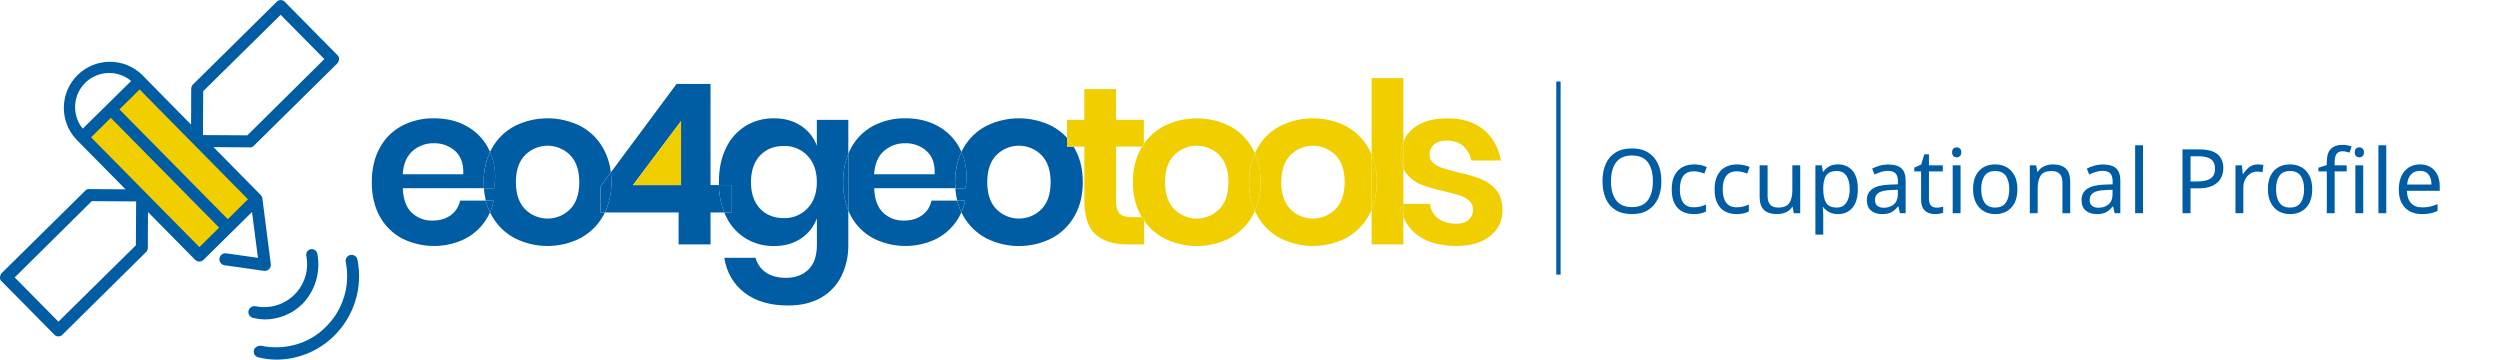
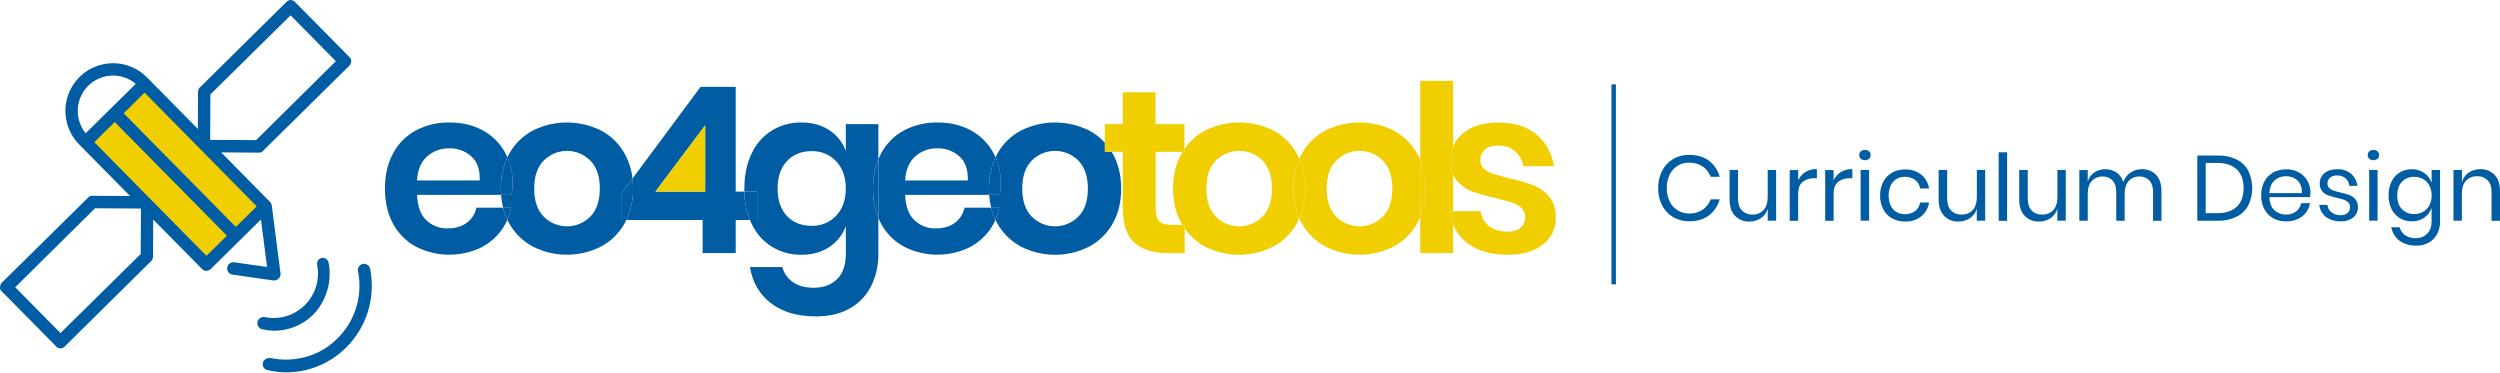
- <svg xmlns="http://www.w3.org/2000/svg" viewBox="0 0 1734.91 249.56">
-   <g id="Capa_2" data-name="Capa 2">
-     <g id="Capa_1-2" data-name="Capa 1">
-       <path d="M1038.21,131.78q4.44,5.24,4.45,14.12a21.8,21.8,0,0,1-8.66,17.94q-8.65,6.87-23.32,6.87-16.86,0-27-7.57a29.87,29.87,0,0,1-9.83-12.61v-9h18.56A14.27,14.27,0,0,0,998,151.6q4.83,3.66,12.64,3.66,5.61,0,8.58-2.73a9.21,9.21,0,0,0,3-7.1,7.86,7.86,0,0,0-2.57-6.08,17.53,17.53,0,0,0-6.4-3.59q-3.83-1.24-10.84-3a122.21,122.21,0,0,1-15.68-4.45,24.87,24.87,0,0,1-10.29-7.25,15.75,15.75,0,0,1-2.58-4.18V98.19a22.64,22.64,0,0,1,6.87-9.07q8.57-7,23.71-7,15.75,0,25.27,8t11.85,21.22H1021a17.08,17.08,0,0,0-5.61-10Q1011,97.54,1004,97.54c-3.74,0-6.66.89-8.74,2.65a9,9,0,0,0-3.12,7.18,7.27,7.27,0,0,0,2.5,5.77,17.81,17.81,0,0,0,6.24,3.43q3.75,1.26,10.76,3a111.65,111.65,0,0,1,16,4.6A26.43,26.43,0,0,1,1038.21,131.78Z" fill="#f0ce00" />
-       <path d="M973.86,150.53v19.08h-22V145.54a48.63,48.63,0,0,0,3.58-19.14,48.94,48.94,0,0,0-3.58-19.18v-53h22v44a23.79,23.79,0,0,0-1.72,9.18,24.1,24.1,0,0,0,1.72,9.55v24.61h-2.5A38.11,38.11,0,0,0,973.86,150.53Z" fill="#f0ce00" />
-       <path d="M973.86,141.53v9a38.11,38.11,0,0,1-2.5-9Z" fill="#f0ce00" />
-       <path d="M973.86,98.19v18.73a24.1,24.1,0,0,1-1.72-9.55A23.79,23.79,0,0,1,973.86,98.19Z" fill="#f0ce00" />
-       <path d="M951.87,107.22a48.94,48.94,0,0,1,3.58,19.18,48.63,48.63,0,0,1-3.58,19.14Z" fill="#f0ce00" />
-       <path d="M951.87,107.22v38.32a38.64,38.64,0,0,1-2.19,4.42,39.38,39.38,0,0,1-15.83,15.36,50.5,50.5,0,0,1-45.4,0A39.32,39.32,0,0,1,872.62,150c-.65-1.13-1.25-2.3-1.79-3.5a48.21,48.21,0,0,0,4-20.06,48.5,48.5,0,0,0-4-20.1c.54-1.21,1.14-2.39,1.79-3.53A38.77,38.77,0,0,1,888.45,87.4a51.26,51.26,0,0,1,45.4,0,39.85,39.85,0,0,1,18,19.82ZM933.15,126.4q0-12.32-6.4-18.8a22,22,0,0,0-31.2,0q-6.4,6.48-6.4,18.8t6.4,18.8a22,22,0,0,0,31.2,0Q933.14,138.73,933.15,126.4Z" fill="#f0ce00" />
-       <path d="M870.83,106.3a48.5,48.5,0,0,1,4,20.1,48.21,48.21,0,0,1-4,20.06,48.05,48.05,0,0,1-4-20.06A48.34,48.34,0,0,1,870.83,106.3Z" fill="#f0ce00" />
-       <path d="M869,102.77a37.76,37.76,0,0,1,1.8,3.53,48.34,48.34,0,0,0-4,20.1,48.05,48.05,0,0,0,4,20.06A37.24,37.24,0,0,1,869,150a39.44,39.44,0,0,1-15.83,15.36,50.5,50.5,0,0,1-45.4,0A39,39,0,0,1,794,153.13v-2.39h-1.56c-.16-.25-.32-.52-.47-.78q-5.78-10-5.78-23.56T792,102.77c.2-.35.4-.69.61-1h1.26V99.8a38.49,38.49,0,0,1,14-12.4,51.26,51.26,0,0,1,45.4,0A38.89,38.89,0,0,1,869,102.77ZM852.49,126.4q0-12.32-6.39-18.8a22,22,0,0,0-31.2,0q-6.41,6.48-6.4,18.8t6.4,18.8a22,22,0,0,0,31.2,0Q852.49,138.73,852.49,126.4Z" fill="#f0ce00" />
-       <path d="M794,153.13v16.48H782.45q-14.5,0-22.23-7t-7.72-23.4V101.75H745a39,39,0,0,0-4.54-6.09V83.19h12V61.82h22V83.19h19.34V99.8q-.66.94-1.26,1.95H774.5v37.76q0,6.24,2.49,8.73t8.43,2.5h7C792.93,151.56,793.45,152.36,794,153.13Z" fill="#f0ce00" />
-       <path d="M794,150.74v2.39c-.55-.77-1.07-1.57-1.56-2.39Z" fill="#f0ce00" />
-       <path d="M793.84,99.8v1.95h-1.26Q793.18,100.74,793.84,99.8Z" fill="#f0ce00" />
-       <path d="M745.64,102.77q5.76,10.07,5.77,23.63T745.64,150a39.41,39.41,0,0,1-15.84,15.36,50.47,50.47,0,0,1-45.39,0A39.41,39.41,0,0,1,668.57,150c-.5-.86-1-1.74-1.4-2.63a37.69,37.69,0,0,0,2.5-8.14h-5.4a50.6,50.6,0,0,1-1.32-8.58h7a41.53,41.53,0,0,0,.78-7.48,43.57,43.57,0,0,0-3.55-17.79c.43-.87.88-1.73,1.36-2.57A38.86,38.86,0,0,1,684.41,87.4a51.24,51.24,0,0,1,45.39,0,38.42,38.42,0,0,1,10.69,8.26v6.09H745C745.24,102.08,745.44,102.42,745.64,102.77ZM729.1,126.4q0-12.32-6.4-18.8a22,22,0,0,0-31.2,0q-6.39,6.48-6.39,18.8t6.39,18.8a22,22,0,0,0,31.2,0Q729.11,138.73,729.1,126.4Z" fill="#005ca3" />
-       <path d="M745,101.75h-4.54V95.66A39,39,0,0,1,745,101.75Z" fill="#f0ce00" />
-       <path d="M670.76,123.13a41.53,41.53,0,0,1-.78,7.48h-7c-.1-1.37-.15-2.78-.15-4.21a48.1,48.1,0,0,1,4.41-21.06A43.57,43.57,0,0,1,670.76,123.13Z" fill="#005ca3" />
-       <path d="M664.27,139.19h5.4a37.69,37.69,0,0,1-2.5,8.14A42.69,42.69,0,0,1,664.27,139.19Z" fill="#005ca3" />
-       <path d="M667.17,147.33a36.9,36.9,0,0,1-4.84,8.09,38.25,38.25,0,0,1-14.43,11.23,49.38,49.38,0,0,1-42-1.33A37.76,37.76,0,0,1,590.57,150a41.1,41.1,0,0,1-1.87-3.9V106.7a41.63,41.63,0,0,1,1.87-3.93A37.25,37.25,0,0,1,605.86,87.4a46.62,46.62,0,0,1,22.47-5.3q12.78,0,22.38,5.3A37.35,37.35,0,0,1,665.53,102c.61,1.09,1.17,2.21,1.68,3.35a48.1,48.1,0,0,0-4.41,21.06c0,1.43,0,2.84.15,4.21H606.64q.47,11.55,6.24,17a20.07,20.07,0,0,0,14.35,5.46q7.65,0,12.72-3.75a16.52,16.52,0,0,0,6.47-10.14h17.85A42.69,42.69,0,0,0,667.17,147.33Zm-18.56-26.39q.47-10.6-5.54-16.07a21.17,21.17,0,0,0-14.74-5.46,21.67,21.67,0,0,0-15,5.46q-6.09,5.47-6.71,16.07Z" fill="#005ca3" />
-       <path d="M588.7,146.06v23.87a47.85,47.85,0,0,1-4.76,21.6,35.11,35.11,0,0,1-14.19,15.06Q560.32,212,546.89,212q-18.72,0-30.26-8.9t-14-24.18h21.68a17.88,17.88,0,0,0,7.26,10.22q5.38,3.66,13.8,3.67,9.68,0,15.6-5.7t5.93-17.23V151.52a28.41,28.41,0,0,1-11.07,14q-7.82,5.24-18.72,5.23a37.1,37.1,0,0,1-19.66-5.31A35.82,35.82,0,0,1,503.76,150c-.41-.84-.8-1.7-1.15-2.58h4.82v-19h-8.55c0-.67,0-1.35,0-2q0-13.58,4.91-23.63A35.84,35.84,0,0,1,517.41,87.4a37.18,37.18,0,0,1,19.66-5.3q10.9,0,18.72,5.15a28,28,0,0,1,11.07,13.88V83.19H588.7V106.7a51.28,51.28,0,0,0-3.59,19.7A51,51,0,0,0,588.7,146.06ZM566.86,126.4q0-11.54-6.47-18.33a21.79,21.79,0,0,0-16.46-6.78q-10.29,0-16.54,6.7t-6.24,18.41q0,11.7,6.24,18.33t16.54,6.63a21.79,21.79,0,0,0,16.46-6.78Q566.86,137.78,566.86,126.4Z" fill="#005ca3" />
-       <path d="M588.7,106.7v39.36a51,51,0,0,1-3.59-19.66A51.28,51.28,0,0,1,588.7,106.7Z" fill="#005ca3" />
-       <path d="M507.43,128.43v19h-4.82a53.53,53.53,0,0,1-3.73-19Z" fill="#005ca3" />
-       <path d="M502.61,147.46h-9.53v22.15H470.92V147.46H419.83a47.67,47.67,0,0,0,4.45-21.06,59.26,59.26,0,0,0-.38-6.76l45.62-61.41h23.56v70.2h5.8A53.53,53.53,0,0,0,502.61,147.46Zm-30-19V84l-33.38,44.46Z" fill="#005ca3" />
-       <polygon points="472.64 83.97 472.64 128.43 439.26 128.43 472.64 83.97" fill="#f0ce00" />
-       <path d="M423.9,119.64a59.26,59.26,0,0,1,.38,6.76,47.67,47.67,0,0,1-4.45,21.06h-3V129.21Z" fill="#005ca3" />
-       <path d="M423.9,119.64l-7.11,9.57v18.25h3c-.41.85-.85,1.68-1.32,2.5a39.41,39.41,0,0,1-15.84,15.36,50.47,50.47,0,0,1-45.39,0A39.41,39.41,0,0,1,341.44,150c-.5-.86-1-1.74-1.39-2.64a38.55,38.55,0,0,0,2.49-8.13h-5.4a50.6,50.6,0,0,1-1.32-8.58h7a41.53,41.53,0,0,0,.78-7.48,43.36,43.36,0,0,0-3.55-17.78c.43-.88.88-1.74,1.36-2.58A38.86,38.86,0,0,1,357.28,87.4a51.24,51.24,0,0,1,45.39,0,38.86,38.86,0,0,1,15.84,15.37A43.94,43.94,0,0,1,423.9,119.64ZM402,126.4q0-12.32-6.39-18.8a22,22,0,0,0-31.2,0q-6.41,6.48-6.4,18.8t6.4,18.8a22,22,0,0,0,31.2,0Q402,138.73,402,126.4Z" fill="#005ca3" />
-       <path d="M343.63,123.13a41.53,41.53,0,0,1-.78,7.48h-7c-.1-1.37-.15-2.78-.15-4.21a48.05,48.05,0,0,1,4.41-21.05A43.36,43.36,0,0,1,343.63,123.13Z" fill="#005ca3" />
-       <path d="M337.14,139.19h5.4a38.55,38.55,0,0,1-2.49,8.13A41.71,41.71,0,0,1,337.14,139.19Z" fill="#005ca3" />
-       <path d="M340.05,147.32a37,37,0,0,1-4.84,8.1,38.4,38.4,0,0,1-14.43,11.23,49.4,49.4,0,0,1-42.05-1.33A37.68,37.68,0,0,1,263.45,150Q258,140,258,126.4t5.46-23.63A37.17,37.17,0,0,1,278.73,87.4a46.64,46.64,0,0,1,22.47-5.3q12.78,0,22.38,5.3A37.35,37.35,0,0,1,338.4,102c.61,1.1,1.18,2.22,1.68,3.36a48.05,48.05,0,0,0-4.41,21.05c0,1.43.05,2.84.15,4.21H279.51q.48,11.55,6.24,17a20.08,20.08,0,0,0,14.36,5.46q7.64,0,12.71-3.75a16.52,16.52,0,0,0,6.47-10.14h17.85A41.71,41.71,0,0,0,340.05,147.32Zm-18.57-26.38q.47-10.6-5.54-16.07a21.15,21.15,0,0,0-14.74-5.46,21.67,21.67,0,0,0-15,5.46q-6.08,5.47-6.71,16.07Z" fill="#005ca3" />
-       <path d="M43,232.57l58.71-58a4.48,4.48,0,0,0,.87-2.54l.11-24.88,32.69,33.11a4.08,4.08,0,0,0,2.93,1.26,4.21,4.21,0,0,0,2.94-1.22l33.64-33.19L179,178.92l-22-3.11a4.17,4.17,0,0,0-1.16,8.27l27.4,3.89a3.48,3.48,0,0,0,.55,0,4.21,4.21,0,0,0,2.94-1.22,4.16,4.16,0,0,0,1.2-3.48l-5.85-45.56a4.11,4.11,0,0,0-1.16-2.38l-32.76-33.23,25.15.17a3.1,3.1,0,0,0,2.55-.83l58.55-57.78a5.93,5.93,0,0,0,.87-2.55,3.11,3.11,0,0,0-.83-2.55L197.37,1a3.86,3.86,0,0,0-5.09,0l-58.71,58a4.48,4.48,0,0,0-.87,2.54l-.1,24.89-1.23-1.25v.05L98.56,51.89A32,32,0,0,0,52.95,96.76l34.18,34.63L62,131.22a3.09,3.09,0,0,0-2.55.83L.87,189.83A6,6,0,0,0,0,192.38a3.12,3.12,0,0,0,.84,2.55L38,232.54A3.86,3.86,0,0,0,43,232.57ZM141,63.28l53.76-53L225.11,41,171.64,93.92l-30.79-.18ZM52.11,74.18A23.67,23.67,0,0,1,91,56.19L57.42,89.29A23.52,23.52,0,0,1,52.11,74.18Zm11.57,65.41,30.79.18-.18,30.46-53.76,53L10.2,192.52Z" fill="#005ca3" />
-       <path d="M177.33,212.52a29.8,29.8,0,0,0,35.26-34.81,4,4,0,0,1,2.91-4.77,4,4,0,0,1,4.78,3.39A39.59,39.59,0,0,1,210,210.81a37.45,37.45,0,0,1-26.47,10.87,41.58,41.58,0,0,1-7.66-1,4.14,4.14,0,1,1,1.5-8.14Z" fill="#005ca3" />
-       <path d="M181,239.9c16.29,3.47,33.6-1.23,45.2-13.13a49.32,49.32,0,0,0,13.73-45,4.14,4.14,0,1,1,8.16-1.39A58.12,58.12,0,0,1,231.9,233,57,57,0,0,1,191,249.56,50.45,50.45,0,0,1,179.49,248a4,4,0,0,1-3.33-4.82C176.66,240.83,179.06,239.89,181,239.9Z" fill="#005ca3" />
-       <rect x="117.62" y="53.56" width="19.69" height="107.05" transform="translate(-38.47 120.41) rotate(-44.62)" fill="#f0ce00" />
-       <rect x="98.01" y="73.1" width="19.25" height="107.04" transform="translate(-57.92 112.11) rotate(-44.62)" fill="#f0ce00" />
-       <text transform="translate(1108.29 147.95)" font-size="62" fill="#005ca3" font-family="Poppins-Regular, Poppins">Occupational Profile</text>
-       <line x1="1081.5" y1="56.56" x2="1081.5" y2="190.56" fill="none" stroke="#005ca3" stroke-miterlimit="10" stroke-width="3" />
+ <svg xmlns="http://www.w3.org/2000/svg" viewBox="0 0 1675.52 249.56">
+   <defs>
+     <style>.cls-1{fill:#f0ce00;}.cls-2{fill:#005ca3;}.cls-3{fill:none;stroke:#005ca3;stroke-miterlimit:10;stroke-width:3px;}</style>
+   </defs>
+   <g id="Layer_2" data-name="Layer 2">
+     <g id="Capa_1" data-name="Capa 1">
+       <path class="cls-1" d="M986.73,128.35a25,25,0,0,1-10.3-7.25,15.82,15.82,0,0,1-2.57-4.18V98.19a22.64,22.64,0,0,1,6.87-9.07q8.57-7,23.71-7,15.75,0,25.27,8t11.85,21.22H1021a17.08,17.08,0,0,0-5.61-10Q1011,97.54,1004,97.54c-3.74,0-6.66.89-8.74,2.65a9,9,0,0,0-3.12,7.18,7.27,7.27,0,0,0,2.5,5.77,17.81,17.81,0,0,0,6.24,3.43q3.75,1.26,10.76,3a111.65,111.65,0,0,1,16,4.6,26.43,26.43,0,0,1,10.61,7.64q4.44,5.24,4.45,14.12a21.8,21.8,0,0,1-8.66,17.94q-8.65,6.87-23.32,6.87-16.86,0-27-7.57a29.87,29.87,0,0,1-9.83-12.61v-9h18.56A14.27,14.27,0,0,0,998,151.6q4.83,3.66,12.64,3.66,5.61,0,8.58-2.73a9.21,9.21,0,0,0,3-7.1,7.86,7.86,0,0,0-2.57-6.08,17.53,17.53,0,0,0-6.4-3.59q-3.82-1.24-10.84-3A122.21,122.21,0,0,1,986.73,128.35Z" />
+       <path class="cls-1" d="M972.14,107.37a24.1,24.1,0,0,0,1.72,9.55v24.61h-2.5a38.11,38.11,0,0,0,2.5,9v19.08h-22V145.54a48.63,48.63,0,0,0,3.58-19.14,48.94,48.94,0,0,0-3.58-19.18v-53h22v44A23.79,23.79,0,0,0,972.14,107.37Z" />
+       <path class="cls-1" d="M973.86,116.92a24.1,24.1,0,0,1-1.72-9.55,23.79,23.79,0,0,1,1.72-9.18Z" />
+       <path class="cls-1" d="M971.36,141.53h2.5v9A38.11,38.11,0,0,1,971.36,141.53Z" />
+       <path class="cls-1" d="M951.87,107.22a48.94,48.94,0,0,1,3.58,19.18,48.63,48.63,0,0,1-3.58,19.14Z" />
+       <path class="cls-1" d="M951.87,107.22v38.32a38.64,38.64,0,0,1-2.19,4.42,39.38,39.38,0,0,1-15.83,15.36,50.5,50.5,0,0,1-45.4,0A39.32,39.32,0,0,1,872.62,150c-.65-1.13-1.25-2.3-1.79-3.5a48.21,48.21,0,0,0,4-20.06,48.5,48.5,0,0,0-4-20.1c.54-1.21,1.14-2.39,1.79-3.53A38.77,38.77,0,0,1,888.45,87.4a51.26,51.26,0,0,1,45.4,0,39.85,39.85,0,0,1,18,19.82ZM933.15,126.4q0-12.32-6.4-18.8a22,22,0,0,0-31.2,0q-6.4,6.48-6.4,18.8t6.4,18.8a22,22,0,0,0,31.2,0Q933.14,138.73,933.15,126.4Z" />
+       <path class="cls-1" d="M870.83,106.3a48.5,48.5,0,0,1,4,20.1,48.21,48.21,0,0,1-4,20.06,48.05,48.05,0,0,1-4-20.06A48.34,48.34,0,0,1,870.83,106.3Z" />
+       <path class="cls-1" d="M869,102.77a37.76,37.76,0,0,1,1.8,3.53,48.34,48.34,0,0,0-4,20.1,48.05,48.05,0,0,0,4,20.06A37.24,37.24,0,0,1,869,150a39.44,39.44,0,0,1-15.83,15.36,50.5,50.5,0,0,1-45.4,0A39,39,0,0,1,794,153.13v-2.39h-1.56c-.16-.25-.32-.52-.47-.78q-5.78-10-5.78-23.56T792,102.77c.2-.35.4-.69.61-1h1.26v-2a38.49,38.49,0,0,1,14-12.4,51.26,51.26,0,0,1,45.4,0A38.89,38.89,0,0,1,869,102.77ZM852.49,126.4q0-12.32-6.39-18.8a22,22,0,0,0-31.2,0q-6.4,6.48-6.4,18.8t6.4,18.8a22,22,0,0,0,31.2,0Q852.49,138.73,852.49,126.4Z" />
+       <path class="cls-1" d="M794,153.13v16.48H782.45q-14.51,0-22.23-7t-7.72-23.4V101.75H745a39,39,0,0,0-4.54-6.09V83.19h12V61.82h22V83.19h19.34V99.8q-.66.95-1.26,2H774.5v37.76q0,6.24,2.49,8.73t8.43,2.5h7C792.93,151.56,793.45,152.36,794,153.13Z" />
+       <path class="cls-1" d="M794,150.74v2.39c-.55-.77-1.07-1.57-1.56-2.39Z" />
+       <path class="cls-1" d="M793.84,99.8v2h-1.26Q793.18,100.75,793.84,99.8Z" />
+       <path class="cls-2" d="M745.64,102.77q5.76,10.07,5.77,23.63T745.64,150a39.41,39.41,0,0,1-15.84,15.36,50.47,50.47,0,0,1-45.39,0A39.41,39.41,0,0,1,668.57,150c-.5-.86-1-1.74-1.4-2.63a37.69,37.69,0,0,0,2.5-8.14h-5.4a50.6,50.6,0,0,1-1.32-8.58h7a41.53,41.53,0,0,0,.78-7.48,43.57,43.57,0,0,0-3.55-17.79c.43-.87.88-1.73,1.36-2.57A38.86,38.86,0,0,1,684.41,87.4a51.24,51.24,0,0,1,45.39,0,38.42,38.42,0,0,1,10.69,8.26v6.09H745C745.24,102.08,745.44,102.42,745.64,102.77ZM729.1,126.4q0-12.32-6.4-18.8a22,22,0,0,0-31.2,0q-6.39,6.48-6.39,18.8t6.39,18.8a22,22,0,0,0,31.2,0Q729.11,138.73,729.1,126.4Z" />
+       <path class="cls-1" d="M745,101.75h-4.54V95.66A39,39,0,0,1,745,101.75Z" />
+       <path class="cls-2" d="M670.76,123.13a41.53,41.53,0,0,1-.78,7.48h-7c-.1-1.37-.15-2.78-.15-4.21a48.1,48.1,0,0,1,4.41-21.06A43.57,43.57,0,0,1,670.76,123.13Z" />
+       <path class="cls-2" d="M664.27,139.19h5.4a37.69,37.69,0,0,1-2.5,8.14A42.69,42.69,0,0,1,664.27,139.19Z" />
+       <path class="cls-2" d="M667.17,147.33a36.9,36.9,0,0,1-4.84,8.09,38.25,38.25,0,0,1-14.43,11.23,49.38,49.38,0,0,1-42-1.33A37.76,37.76,0,0,1,590.57,150a41.1,41.1,0,0,1-1.87-3.9V106.7a41.63,41.63,0,0,1,1.87-3.93A37.25,37.25,0,0,1,605.86,87.4a46.62,46.62,0,0,1,22.47-5.3q12.78,0,22.38,5.3A37.35,37.35,0,0,1,665.53,102c.61,1.09,1.17,2.21,1.68,3.35a48.1,48.1,0,0,0-4.41,21.06c0,1.43.05,2.84.15,4.21H606.64q.47,11.55,6.24,17a20.07,20.07,0,0,0,14.35,5.46q7.65,0,12.72-3.75a16.52,16.52,0,0,0,6.47-10.14h17.85A42.69,42.69,0,0,0,667.17,147.33Zm-18.56-26.39q.46-10.6-5.54-16.07a21.17,21.17,0,0,0-14.74-5.46,21.67,21.67,0,0,0-15,5.46q-6.09,5.47-6.71,16.07Z" />
+       <path class="cls-2" d="M588.7,146.06v23.87a47.85,47.85,0,0,1-4.76,21.6,35.11,35.11,0,0,1-14.19,15.06q-9.43,5.46-22.86,5.46-18.72,0-30.26-8.9t-14-24.18h21.68a17.88,17.88,0,0,0,7.26,10.22q5.38,3.66,13.8,3.67,9.67,0,15.6-5.7t5.93-17.23V151.52a28.41,28.41,0,0,1-11.07,14q-7.81,5.24-18.72,5.23a37.1,37.1,0,0,1-19.66-5.31A35.82,35.82,0,0,1,503.76,150c-.41-.84-.8-1.7-1.15-2.58h4.82v-19h-8.55c0-.67,0-1.35,0-2q0-13.58,4.91-23.63A35.84,35.84,0,0,1,517.41,87.4a37.18,37.18,0,0,1,19.66-5.3q10.9,0,18.72,5.15a28,28,0,0,1,11.07,13.88V83.19H588.7V106.7a51.28,51.28,0,0,0-3.59,19.7A51,51,0,0,0,588.7,146.06ZM566.86,126.4q0-11.54-6.47-18.33a21.79,21.79,0,0,0-16.46-6.78q-10.29,0-16.54,6.7t-6.24,18.41q0,11.7,6.24,18.33t16.54,6.63a21.79,21.79,0,0,0,16.46-6.78Q566.86,137.79,566.86,126.4Z" />
+       <path class="cls-2" d="M588.7,106.7v39.36a51,51,0,0,1-3.59-19.66A51.28,51.28,0,0,1,588.7,106.7Z" />
+       <path class="cls-2" d="M507.43,128.43v19h-4.82a53.53,53.53,0,0,1-3.73-19Z" />
+       <path class="cls-2" d="M502.61,147.46h-9.53v22.15H470.92V147.46H419.83a47.67,47.67,0,0,0,4.45-21.06,59.26,59.26,0,0,0-.38-6.76l45.62-61.41h23.56v70.2h5.8A53.53,53.53,0,0,0,502.61,147.46Zm-30-19V84l-33.38,44.46Z" />
+       <polygon class="cls-1" points="472.64 83.97 472.64 128.43 439.26 128.43 472.64 83.97" />
+       <path class="cls-2" d="M423.9,119.64a59.26,59.26,0,0,1,.38,6.76,47.67,47.67,0,0,1-4.45,21.06h-3V129.21Z" />
+       <path class="cls-2" d="M416.79,147.46h3c-.41.85-.85,1.68-1.32,2.5a39.41,39.41,0,0,1-15.84,15.36,50.47,50.47,0,0,1-45.39,0A39.41,39.41,0,0,1,341.44,150c-.5-.86-1-1.74-1.39-2.64a38.55,38.55,0,0,0,2.49-8.13h-5.4a50.6,50.6,0,0,1-1.32-8.58h7a41.53,41.53,0,0,0,.78-7.48,43.36,43.36,0,0,0-3.55-17.78c.43-.88.88-1.74,1.36-2.58A38.86,38.86,0,0,1,357.28,87.4a51.24,51.24,0,0,1,45.39,0,38.86,38.86,0,0,1,15.84,15.37,43.94,43.94,0,0,1,5.39,16.87l-7.11,9.57ZM402,126.4q0-12.32-6.39-18.8a22,22,0,0,0-31.2,0q-6.4,6.48-6.4,18.8t6.4,18.8a22,22,0,0,0,31.2,0Q402,138.73,402,126.4Z" />
+       <path class="cls-2" d="M343.63,123.13a41.53,41.53,0,0,1-.78,7.48h-7c-.1-1.37-.15-2.78-.15-4.21a48.05,48.05,0,0,1,4.41-21.05A43.36,43.36,0,0,1,343.63,123.13Z" />
+       <path class="cls-2" d="M337.14,139.19h5.4a38.55,38.55,0,0,1-2.49,8.13A41.71,41.71,0,0,1,337.14,139.19Z" />
+       <path class="cls-2" d="M315.94,104.87a21.17,21.17,0,0,0-14.74-5.46,21.67,21.67,0,0,0-15,5.46q-6.08,5.47-6.71,16.07h42Q321.95,110.34,315.94,104.87Zm24.11,42.45a37,37,0,0,1-4.84,8.1,38.4,38.4,0,0,1-14.43,11.23,49.4,49.4,0,0,1-42-1.33A37.68,37.68,0,0,1,263.45,150Q258,140,258,126.4t5.46-23.63A37.17,37.17,0,0,1,278.73,87.4a46.64,46.64,0,0,1,22.47-5.3q12.78,0,22.38,5.3A37.35,37.35,0,0,1,338.4,102c.61,1.1,1.18,2.22,1.68,3.36a48.05,48.05,0,0,0-4.41,21.05c0,1.43.05,2.84.15,4.21H279.51q.48,11.55,6.24,17a20.08,20.08,0,0,0,14.36,5.46q7.63,0,12.71-3.75a16.52,16.52,0,0,0,6.47-10.14h17.85A41.71,41.71,0,0,0,340.05,147.32Z" />
+       <path class="cls-2" d="M43,232.57l58.71-58a4.48,4.48,0,0,0,.86-2.54l.11-24.88,32.69,33.1a4.08,4.08,0,0,0,2.93,1.26,4.23,4.23,0,0,0,2.94-1.21l33.64-33.2L179,178.92l-22-3.11a4.17,4.17,0,1,0-1.16,8.26l27.4,3.89a2.55,2.55,0,0,0,.55,0,4.18,4.18,0,0,0,2.94-1.22A4.13,4.13,0,0,0,188,183.3l-5.85-45.56a4.1,4.1,0,0,0-1.16-2.38l-32.76-33.23,25.15.16a3.07,3.07,0,0,0,2.55-.83l58.55-57.78a5.86,5.86,0,0,0,.88-2.54,3.11,3.11,0,0,0-.84-2.55L197.37,1a3.87,3.87,0,0,0-5.09,0l-58.71,58a4.48,4.48,0,0,0-.86,2.54l-.11,24.89-1.23-1.25v0L98.56,51.89a32,32,0,0,0-45.25-.3A32,32,0,0,0,53,96.76l34.18,34.63L62,131.22a3.08,3.08,0,0,0-2.56.83L.87,189.83A6,6,0,0,0,0,192.38a3.14,3.14,0,0,0,.84,2.55L38,232.54A3.86,3.86,0,0,0,43,232.57ZM141,63.28l53.75-53L225.11,41,171.64,93.92l-30.79-.18ZM52.11,74.18A23.67,23.67,0,0,1,91,56.19L57.42,89.29A23.58,23.58,0,0,1,52.11,74.18Zm11.57,65.41,30.79.18-.18,30.46-53.76,53L10.2,192.52Z" />
+       <path class="cls-2" d="M177.33,212.52a29.8,29.8,0,0,0,35.26-34.8,3.92,3.92,0,1,1,7.69-1.39A39.58,39.58,0,0,1,210,210.81a37.43,37.43,0,0,1-26.47,10.87,42.12,42.12,0,0,1-7.67-1,4.14,4.14,0,1,1,1.5-8.15Z" />
+       <path class="cls-2" d="M181,239.9c16.29,3.47,33.59-1.23,45.19-13.14a49.31,49.31,0,0,0,13.74-45,4.14,4.14,0,1,1,8.16-1.38A58.1,58.1,0,0,1,231.9,233,57,57,0,0,1,191,249.56a50.46,50.46,0,0,1-11.51-1.51,4,4,0,0,1-3.33-4.83C176.66,240.83,179.06,239.89,181,239.9Z" />
+       <rect class="cls-1" x="117.62" y="53.56" width="19.69" height="107.05" transform="translate(-38.47 120.41) rotate(-44.62)" />
+       <rect class="cls-1" x="98.01" y="73.1" width="19.25" height="107.04" transform="translate(-57.92 112.11) rotate(-44.62)" />
+       <path class="cls-2" d="M1145.36,107.74a20.08,20.08,0,0,1,7.19,10.76h-6a14.51,14.51,0,0,0-5.39-6.91,15.61,15.61,0,0,0-9.12-2.58,14.06,14.06,0,0,0-13,8,20,20,0,0,0-1.95,9.09,19.65,19.65,0,0,0,1.95,9,14.5,14.5,0,0,0,5.34,5.92,14.34,14.34,0,0,0,7.65,2.07,15.61,15.61,0,0,0,9.12-2.57,14.51,14.51,0,0,0,5.39-6.91h6a20,20,0,0,1-7.19,10.75q-5.2,3.94-13.2,3.94a20.75,20.75,0,0,1-10.86-2.82,19.37,19.37,0,0,1-7.34-7.87,24.46,24.46,0,0,1-2.64-11.5,24.82,24.82,0,0,1,2.64-11.6,19.33,19.33,0,0,1,7.34-7.9,20.75,20.75,0,0,1,10.86-2.82Q1140.16,103.81,1145.36,107.74Z" />
+       <path class="cls-2" d="M1190.37,113.91v34h-5.64v-8a11.48,11.48,0,0,1-4.62,6.36,13.68,13.68,0,0,1-7.72,2.2,12.64,12.64,0,0,1-9.55-3.81c-2.44-2.55-3.65-6.19-3.65-10.95V113.91h5.64v19.28q0,5.09,2.6,7.85a9.26,9.26,0,0,0,7.07,2.76,9.68,9.68,0,0,0,7.44-3q2.79-3,2.79-8.77V113.91Z" />
+       <path class="cls-2" d="M1210,115.31a14.6,14.6,0,0,1,7.69-2v6.14h-1.73a12.09,12.09,0,0,0-7.82,2.45q-3,2.44-3,8.09V148h-5.65v-34h5.65v6.88A12.47,12.47,0,0,1,1210,115.31Z" />
+       <path class="cls-2" d="M1233.77,115.31a14.58,14.58,0,0,1,7.69-2v6.14h-1.74a12.08,12.08,0,0,0-7.81,2.45c-2,1.63-3,4.33-3,8.09V148h-5.64v-34h5.64v6.88A12.55,12.55,0,0,1,1233.77,115.31Z" />
+       <path class="cls-2" d="M1247.1,101.42a4.53,4.53,0,0,1,5.58,0,3.53,3.53,0,0,1,0,5,4.53,4.53,0,0,1-5.58,0,3.53,3.53,0,0,1,0-5Zm5.58,12.49v34H1247v-34Z" />
+       <path class="cls-2" d="M1287.59,117a14.78,14.78,0,0,1,5.27,9.3h-6a8.74,8.74,0,0,0-3.37-5.74,11.12,11.12,0,0,0-6.86-2.07,10.93,10.93,0,0,0-5.42,1.36,10,10,0,0,0-3.94,4.19,17.07,17.07,0,0,0,0,14,9.93,9.93,0,0,0,3.94,4.18,11.85,11.85,0,0,0,12.28-.74,8.85,8.85,0,0,0,3.37-5.77h6a14.65,14.65,0,0,1-5.27,9.33,16.65,16.65,0,0,1-10.79,3.44,17.56,17.56,0,0,1-8.68-2.1,14.87,14.87,0,0,1-5.92-6.05,19.06,19.06,0,0,1-2.14-9.27,19.29,19.29,0,0,1,2.14-9.3,14.8,14.8,0,0,1,5.92-6.07,17.46,17.46,0,0,1,8.68-2.11A16.61,16.61,0,0,1,1287.59,117Z" />
+       <path class="cls-2" d="M1330.49,113.91v34h-5.64v-8a11.48,11.48,0,0,1-4.62,6.36,13.7,13.7,0,0,1-7.72,2.2,12.64,12.64,0,0,1-9.55-3.81c-2.44-2.55-3.66-6.19-3.66-10.95V113.91H1305v19.28c0,3.39.86,6,2.6,7.85a9.26,9.26,0,0,0,7.07,2.76,9.68,9.68,0,0,0,7.44-3q2.79-3,2.79-8.77V113.91Z" />
+       <path class="cls-2" d="M1345.18,102.07V148h-5.64V102.07Z" />
+       <path class="cls-2" d="M1384.49,113.91v34h-5.64v-8a11.48,11.48,0,0,1-4.62,6.36,13.7,13.7,0,0,1-7.72,2.2,12.64,12.64,0,0,1-9.55-3.81c-2.44-2.55-3.66-6.19-3.66-10.95V113.91H1359v19.28c0,3.39.86,6,2.6,7.85a9.26,9.26,0,0,0,7.07,2.76,9.68,9.68,0,0,0,7.44-3q2.79-3,2.79-8.77V113.91Z" />
+       <path class="cls-2" d="M1445,117.17q3.63,3.81,3.63,11V148H1443V128.67q0-5-2.45-7.69a8.69,8.69,0,0,0-6.73-2.67,9.25,9.25,0,0,0-7.16,3c-1.8,2-2.7,4.85-2.7,8.65v18h-5.64V128.67q0-5-2.48-7.69a8.7,8.7,0,0,0-6.7-2.67,9.34,9.34,0,0,0-7.22,3c-1.8,2-2.7,4.85-2.7,8.65v18h-5.64v-34h5.64v7.75a11.12,11.12,0,0,1,4.44-6.17,13.84,13.84,0,0,1,14.88.06,12,12,0,0,1,4.55,6.48,12.34,12.34,0,0,1,4.78-6.41,13.18,13.18,0,0,1,7.56-2.27A12.59,12.59,0,0,1,1445,117.17Z" />
+       <path class="cls-2" d="M1506.82,137.63a18.34,18.34,0,0,1-7.85,7.62,26.56,26.56,0,0,1-12.43,2.7h-13.89V104.24h13.89a27.19,27.19,0,0,1,12.43,2.63,18,18,0,0,1,7.85,7.57,26.6,26.6,0,0,1,0,23.19Zm-7.63.83q4.53-4.4,4.52-12.4t-4.49-12.43q-4.5-4.42-13.11-4.43h-7.82v33.67h7.82Q1494.66,142.87,1499.19,138.46Z" />
+       <path class="cls-2" d="M1548.17,132.14H1521q.18,5.84,3.32,8.74a10.78,10.78,0,0,0,7.65,2.92,11.12,11.12,0,0,0,6.86-2.08,8.6,8.6,0,0,0,3.37-5.55h6a14.22,14.22,0,0,1-8.31,10.66,18.28,18.28,0,0,1-7.69,1.55,17.59,17.59,0,0,1-8.68-2.1,14.94,14.94,0,0,1-5.92-6.05,19.17,19.17,0,0,1-2.14-9.27,19.41,19.41,0,0,1,2.14-9.3,14.86,14.86,0,0,1,5.92-6.07,17.49,17.49,0,0,1,8.68-2.11,17.08,17.08,0,0,1,8.65,2.11,14.43,14.43,0,0,1,5.64,5.64,15.89,15.89,0,0,1,2,7.81A17.27,17.27,0,0,1,1548.17,132.14Zm-6.7-9a9,9,0,0,0-3.9-3.78,11.9,11.9,0,0,0-5.4-1.24,11.17,11.17,0,0,0-7.81,2.88c-2.11,1.92-3.24,4.74-3.41,8.46h21.76A11.51,11.51,0,0,0,1541.47,123.09Z" />
+       <path class="cls-2" d="M1575.73,116.49a12.64,12.64,0,0,1,4.24,8.09h-5.39a7.88,7.88,0,0,0-2.51-5,8.2,8.2,0,0,0-5.74-2,7.09,7.09,0,0,0-4.74,1.46,4.89,4.89,0,0,0-1.7,3.94,4.06,4.06,0,0,0,1.14,3,7.35,7.35,0,0,0,2.85,1.74,47.15,47.15,0,0,0,4.69,1.27,46,46,0,0,1,6.1,1.77,9.62,9.62,0,0,1,4,2.88,8.07,8.07,0,0,1,1.64,5.33,8.38,8.38,0,0,1-3.13,6.76,12.59,12.59,0,0,1-8.34,2.6,16,16,0,0,1-9.92-2.91,11.6,11.6,0,0,1-4.52-8.12h5.45a7.11,7.11,0,0,0,2.7,5,9.73,9.73,0,0,0,6.29,1.92,6.49,6.49,0,0,0,4.56-1.49,5,5,0,0,0,1.64-3.9,4.28,4.28,0,0,0-1.17-3.16,7.67,7.67,0,0,0-2.92-1.8,42.77,42.77,0,0,0-4.77-1.3,46.74,46.74,0,0,1-6.05-1.74,9.24,9.24,0,0,1-3.84-2.76,7.68,7.68,0,0,1-1.58-5.11,8.56,8.56,0,0,1,3.16-6.92q3.17-2.62,8.62-2.63A13.73,13.73,0,0,1,1575.73,116.49Z" />
+       <path class="cls-2" d="M1587.91,101.42a4.53,4.53,0,0,1,5.58,0,3.53,3.53,0,0,1,0,5,4.53,4.53,0,0,1-5.58,0,3.53,3.53,0,0,1,0-5Zm5.58,12.49v34h-5.64v-34Z" />
+       <path class="cls-2" d="M1624.89,116a12.88,12.88,0,0,1,4.81,6.63v-8.68h5.64v34.6a17.31,17.31,0,0,1-2,8.37,14.3,14.3,0,0,1-5.58,5.7,16.59,16.59,0,0,1-8.37,2q-6.89,0-11.23-3.32a14.62,14.62,0,0,1-5.51-9h5.58a9.71,9.71,0,0,0,3.75,5.37,12,12,0,0,0,7.1,1.95,10.38,10.38,0,0,0,7.59-2.95q3-2.94,3-8.21v-9.24a12.88,12.88,0,0,1-4.81,6.63,13.92,13.92,0,0,1-8.4,2.48,15.48,15.48,0,0,1-8.06-2.1,14.67,14.67,0,0,1-5.55-6.05,20.11,20.11,0,0,1-2-9.27,20.36,20.36,0,0,1,2-9.3,14.61,14.61,0,0,1,5.55-6.07,15.39,15.39,0,0,1,8.06-2.11A14,14,0,0,1,1624.89,116Zm-15.13,5.86q-3.12,3.32-3.13,9.14t3.13,9.15a10.94,10.94,0,0,0,8.34,3.31,11.53,11.53,0,0,0,6-1.55,10.8,10.8,0,0,0,4.12-4.37,13.84,13.84,0,0,0,1.49-6.54,14,14,0,0,0-1.49-6.57,10.55,10.55,0,0,0-4.12-4.37,11.8,11.8,0,0,0-6-1.52A10.94,10.94,0,0,0,1609.76,121.82Z" />
+       <path class="cls-2" d="M1671.86,117.17q3.66,3.81,3.66,11V148h-5.65V128.67c0-3.39-.86-6-2.6-7.81a9.31,9.31,0,0,0-7.07-2.73,9.67,9.67,0,0,0-7.44,3c-1.86,2-2.79,4.93-2.79,8.78v18h-5.64v-34H1650V122a11.57,11.57,0,0,1,4.62-6.38,13.37,13.37,0,0,1,7.66-2.24A12.68,12.68,0,0,1,1671.86,117.17Z" />
+       <line class="cls-3" x1="1081.5" y1="56.56" x2="1081.5" y2="190.56" />
    </g>
  </g>
</svg>
